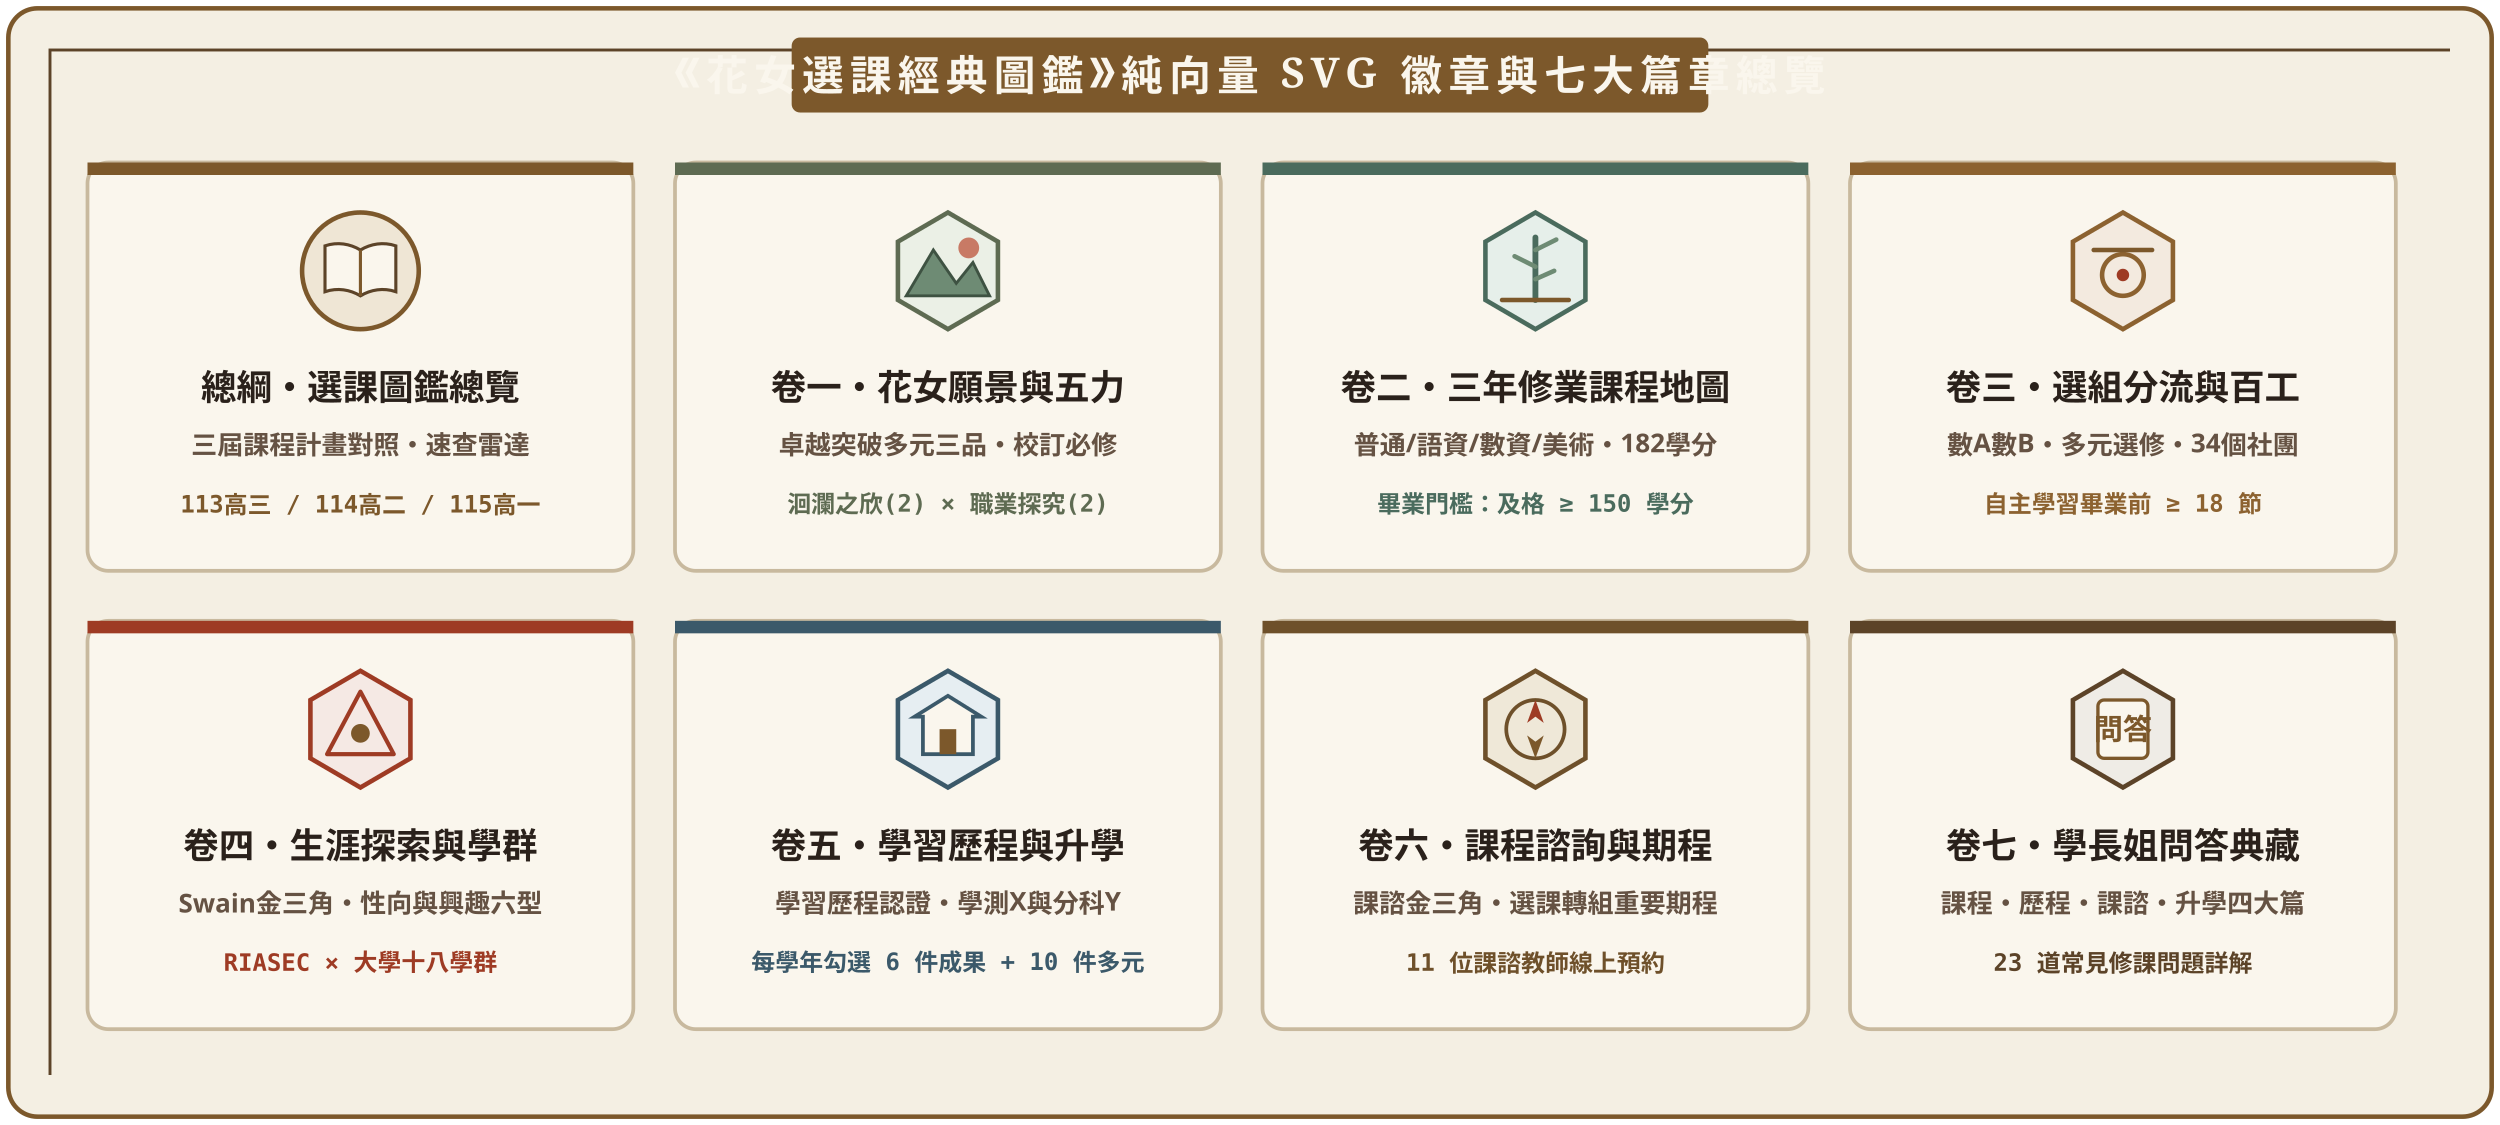
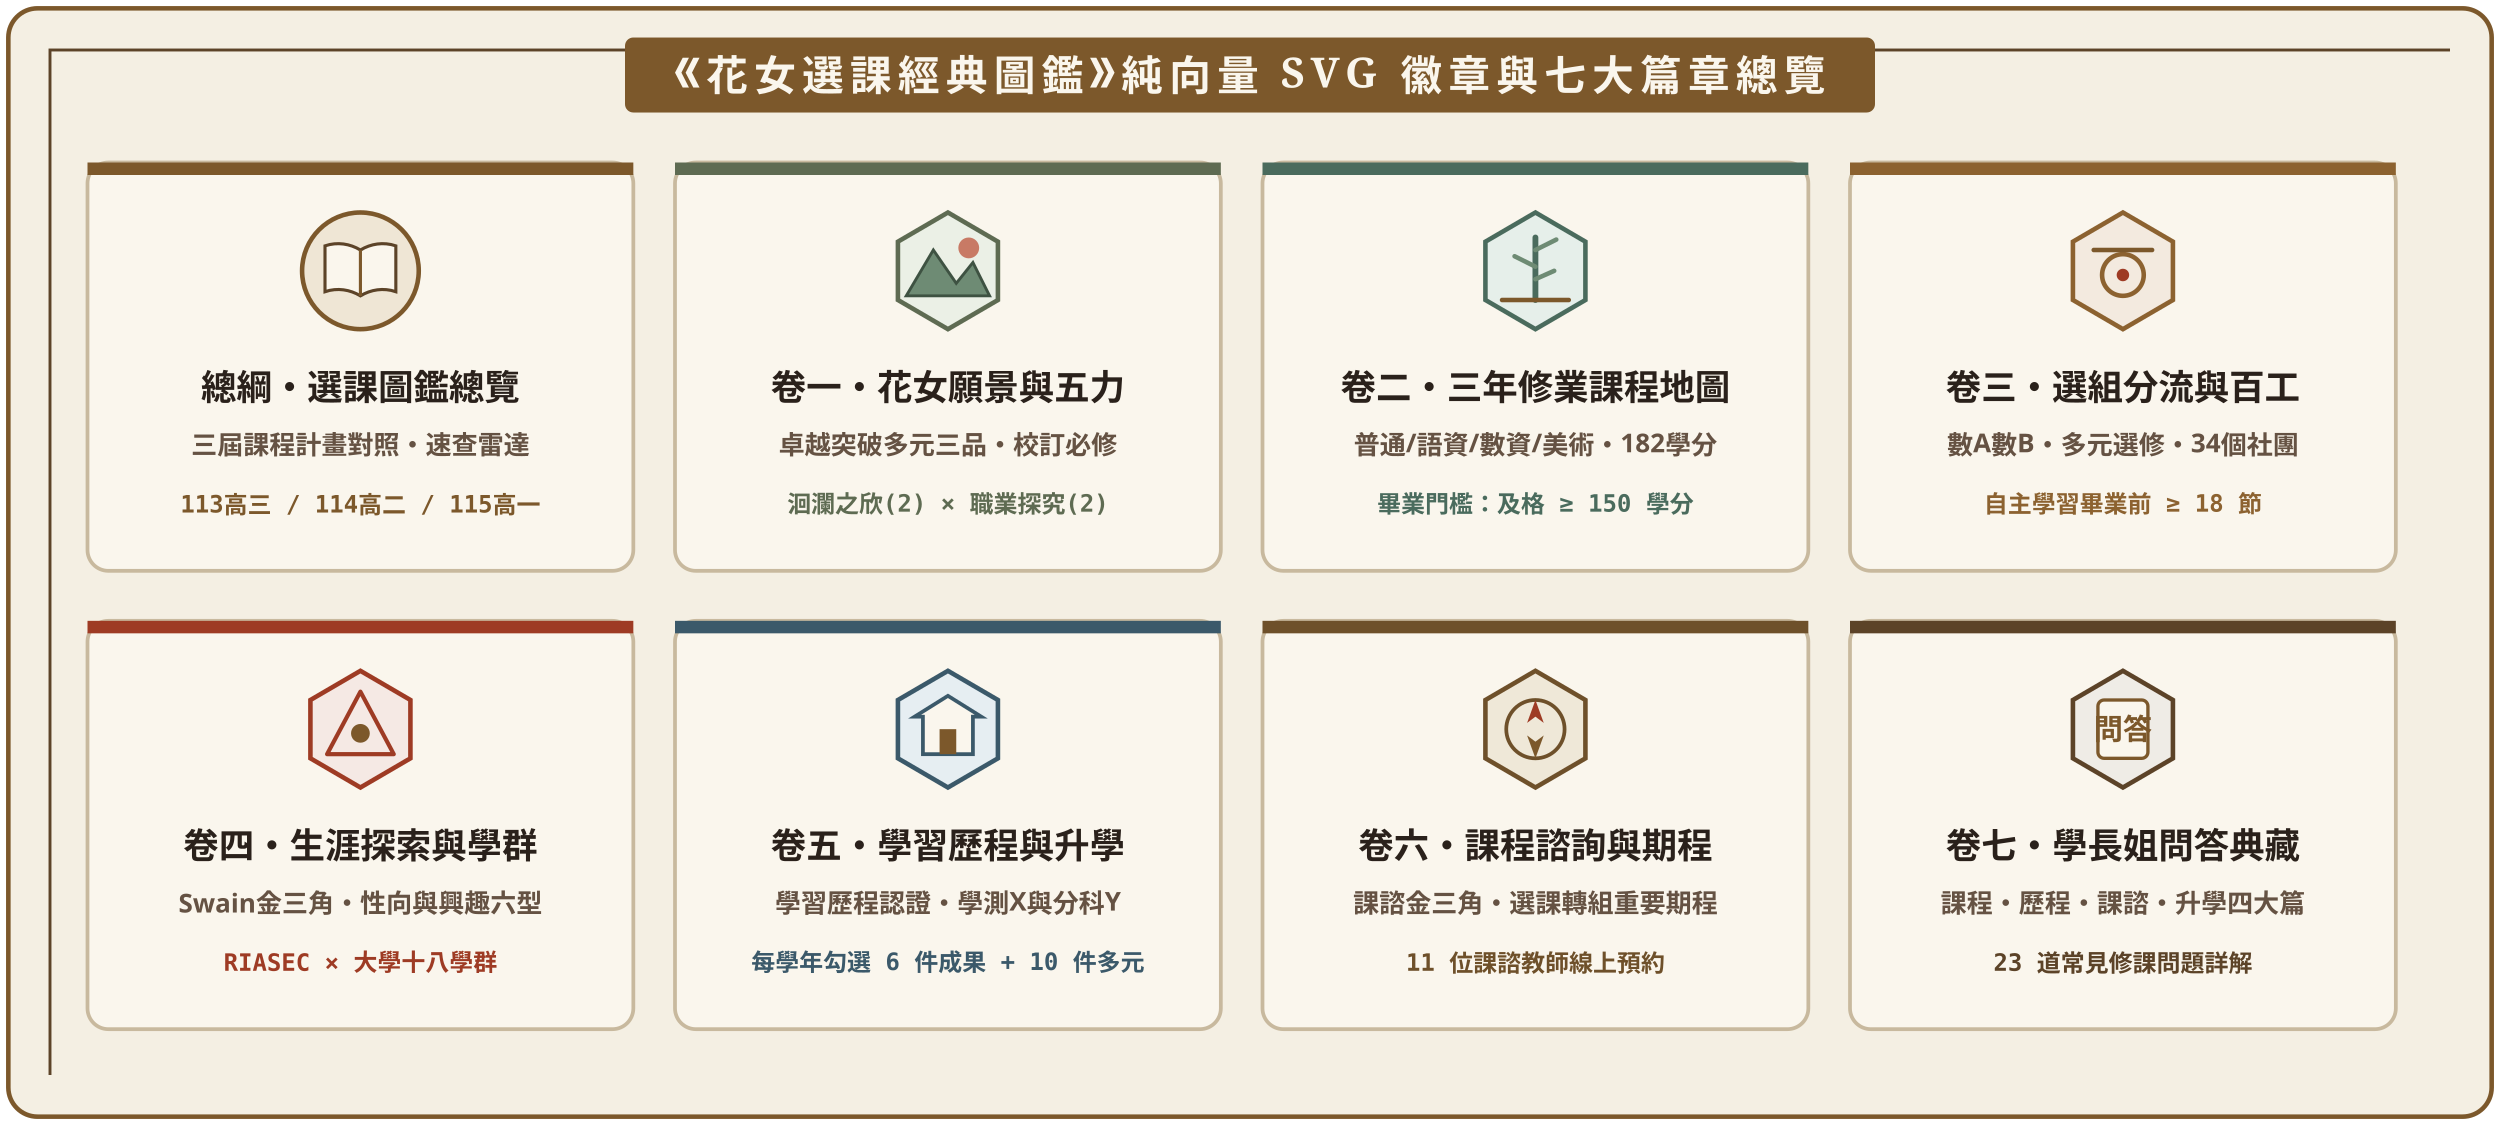
<svg xmlns="http://www.w3.org/2000/svg" viewBox="0 0 1200 540" width="100%" height="100%">
  <rect x="4" y="4" width="1192" height="532" rx="14" fill="#F4EFE3" stroke="#7C582B" stroke-width="2.2" />
  <polyline points="24,516 24,24 1176,24" fill="none" stroke="#5C4328" stroke-width="1.4" />
-   <rect x="380" y="18" width="440" height="36" rx="4" fill="#7C582B" />
+   <rect x="300" y="18" width="600" height="36" rx="4" fill="#7C582B" />
  <text x="600" y="42" text-anchor="middle" font-family="'Noto Serif TC', 'PingFang TC', serif" font-size="20" font-weight="900" fill="#FAF6ED" letter-spacing="3">
    《花女選課經典圖鑑》純向量 SVG 徽章與七大篇章總覽
  </text>
  <g transform="translate(42, 78)">
    <rect x="0" y="0" width="262" height="196" rx="10" fill="#FAF6ED" stroke="#C8B99E" stroke-width="1.8" />
    <rect x="0" y="0" width="262" height="6" fill="#7C582B" />
    <g transform="translate(99, 20)">
      <circle cx="32" cy="32" r="28" fill="#EFE6D5" stroke="#7C582B" stroke-width="2.2" />
      <path d="M15 20 C21 18 27 19 32 22 C37 19 43 18 49 20 L49 42 C43 40 37 41 32 44 C27 41 21 40 15 42 Z" fill="#FAF6ED" stroke="#5C4328" stroke-width="1.5" />
      <line x1="32" y1="22" x2="32" y2="44" stroke="#7C582B" stroke-width="1.5" />
    </g>
    <text x="131" y="114" text-anchor="middle" font-family="'Noto Serif TC', serif" font-size="17" font-weight="900" fill="#2A211B">總綱・選課圖鑑總覽</text>
    <text x="131" y="140" text-anchor="middle" font-family="'Noto Sans TC', sans-serif" font-size="12.5" font-weight="600" fill="#655243">三屆課程計畫對照・速查雷達</text>
    <text x="131" y="168" text-anchor="middle" font-family="monospace" font-size="11.5" font-weight="700" fill="#7C582B">113高三 / 114高二 / 115高一</text>
  </g>
  <g transform="translate(324, 78)">
    <rect x="0" y="0" width="262" height="196" rx="10" fill="#FAF6ED" stroke="#C8B99E" stroke-width="1.8" />
    <rect x="0" y="0" width="262" height="6" fill="#5E6B52" />
    <g transform="translate(99, 20)">
      <polygon points="32,4 56,18 56,46 32,60 8,46 8,18" fill="#EBF0E6" stroke="#5E6B52" stroke-width="2.2" />
      <circle cx="42" cy="21" r="5" fill="#C87A65" />
      <path d="M12 44 L25 22 L36 38 L44 28 L52 44 Z" fill="#6E8B74" stroke="#3E5242" stroke-width="1.4" />
    </g>
    <text x="131" y="114" text-anchor="middle" font-family="'Noto Serif TC', serif" font-size="17" font-weight="900" fill="#2A211B">卷一・花女願景與五力</text>
    <text x="131" y="140" text-anchor="middle" font-family="'Noto Sans TC', sans-serif" font-size="12.5" font-weight="600" fill="#655243">卓越突破多元三品・校訂必修</text>
    <text x="131" y="168" text-anchor="middle" font-family="monospace" font-size="11.5" font-weight="700" fill="#5E6B52">洄瀾之欣(2) × 職業探究(2)</text>
  </g>
  <g transform="translate(606, 78)">
    <rect x="0" y="0" width="262" height="196" rx="10" fill="#FAF6ED" stroke="#C8B99E" stroke-width="1.8" />
    <rect x="0" y="0" width="262" height="6" fill="#4A6B5D" />
    <g transform="translate(99, 20)">
      <polygon points="32,4 56,18 56,46 32,60 8,46 8,18" fill="#E6EFEA" stroke="#4A6B5D" stroke-width="2.2" />
      <line x1="32" y1="46" x2="32" y2="16" stroke="#4A6B5D" stroke-width="2.8" stroke-linecap="round" />
      <path d="M32 22 L42 17 M32 30 L22 25 M32 36 L41 32" stroke="#6E8B74" stroke-width="2.2" stroke-linecap="round" />
      <line x1="16" y1="46" x2="48" y2="46" stroke="#7C582B" stroke-width="2.2" stroke-linecap="round" />
    </g>
    <text x="131" y="114" text-anchor="middle" font-family="'Noto Serif TC', serif" font-size="17" font-weight="900" fill="#2A211B">卷二・三年修業課程地圖</text>
    <text x="131" y="140" text-anchor="middle" font-family="'Noto Sans TC', sans-serif" font-size="12.5" font-weight="600" fill="#655243">普通/語資/數資/美術・182學分</text>
    <text x="131" y="168" text-anchor="middle" font-family="monospace" font-size="11.5" font-weight="700" fill="#4A6B5D">畢業門檻：及格 ≥ 150 學分</text>
  </g>
  <g transform="translate(888, 78)">
    <rect x="0" y="0" width="262" height="196" rx="10" fill="#FAF6ED" stroke="#C8B99E" stroke-width="1.8" />
    <rect x="0" y="0" width="262" height="6" fill="#8C6230" />
    <g transform="translate(99, 20)">
      <polygon points="32,4 56,18 56,46 32,60 8,46 8,18" fill="#F3EADF" stroke="#8C6230" stroke-width="2.2" />
      <circle cx="32" cy="34" r="10" fill="none" stroke="#8C6230" stroke-width="2.2" />
      <circle cx="32" cy="34" r="3" fill="#9E3B24" />
      <line x1="18" y1="22" x2="46" y2="22" stroke="#7C582B" stroke-width="2.2" stroke-linecap="round" />
    </g>
    <text x="131" y="114" text-anchor="middle" font-family="'Noto Serif TC', serif" font-size="17" font-weight="900" fill="#2A211B">卷三・選組分流與百工</text>
    <text x="131" y="140" text-anchor="middle" font-family="'Noto Sans TC', sans-serif" font-size="12.5" font-weight="600" fill="#655243">數A數B・多元選修・34個社團</text>
    <text x="131" y="168" text-anchor="middle" font-family="monospace" font-size="11.5" font-weight="700" fill="#8C6230">自主學習畢業前 ≥ 18 節</text>
  </g>
  <g transform="translate(42, 298)">
    <rect x="0" y="0" width="262" height="196" rx="10" fill="#FAF6ED" stroke="#C8B99E" stroke-width="1.8" />
    <rect x="0" y="0" width="262" height="6" fill="#9E3B24" />
    <g transform="translate(99, 20)">
      <polygon points="32,4 56,18 56,46 32,60 8,46 8,18" fill="#F5E9E4" stroke="#9E3B24" stroke-width="2.2" />
      <polygon points="32,14 48,44 16,44" fill="none" stroke="#9E3B24" stroke-width="2" stroke-linejoin="round" />
      <circle cx="32" cy="34" r="4.5" fill="#7C582B" />
    </g>
    <text x="131" y="114" text-anchor="middle" font-family="'Noto Serif TC', serif" font-size="17" font-weight="900" fill="#2A211B">卷四・生涯探索與學群</text>
    <text x="131" y="140" text-anchor="middle" font-family="'Noto Sans TC', sans-serif" font-size="12.5" font-weight="600" fill="#655243">Swain金三角・性向與興趣六型</text>
    <text x="131" y="168" text-anchor="middle" font-family="monospace" font-size="11.5" font-weight="700" fill="#9E3B24">RIASEC × 大學十八學群</text>
  </g>
  <g transform="translate(324, 298)">
    <rect x="0" y="0" width="262" height="196" rx="10" fill="#FAF6ED" stroke="#C8B99E" stroke-width="1.8" />
    <rect x="0" y="0" width="262" height="6" fill="#3B596A" />
    <g transform="translate(99, 20)">
      <polygon points="32,4 56,18 56,46 32,60 8,46 8,18" fill="#E6EEF2" stroke="#3B596A" stroke-width="2.2" />
      <path d="M16 26 L32 16 L48 26 L44 26 L44 44 L20 44 L20 26 Z" fill="#FAF6ED" stroke="#3B596A" stroke-width="1.8" />
      <rect x="28" y="32" width="8" height="12" fill="#7C582B" />
    </g>
    <text x="131" y="114" text-anchor="middle" font-family="'Noto Serif TC', serif" font-size="17" font-weight="900" fill="#2A211B">卷五・學習歷程與升學</text>
    <text x="131" y="140" text-anchor="middle" font-family="'Noto Sans TC', sans-serif" font-size="12.5" font-weight="600" fill="#655243">學習歷程認證・學測X與分科Y</text>
    <text x="131" y="168" text-anchor="middle" font-family="monospace" font-size="11.5" font-weight="700" fill="#3B596A">每學年勾選 6 件成果 + 10 件多元</text>
  </g>
  <g transform="translate(606, 298)">
    <rect x="0" y="0" width="262" height="196" rx="10" fill="#FAF6ED" stroke="#C8B99E" stroke-width="1.8" />
    <rect x="0" y="0" width="262" height="6" fill="#6E502A" />
    <g transform="translate(99, 20)">
      <polygon points="32,4 56,18 56,46 32,60 8,46 8,18" fill="#EFE8D8" stroke="#6E502A" stroke-width="2.2" />
      <circle cx="32" cy="32" r="14" fill="none" stroke="#6E502A" stroke-width="1.8" />
      <polygon points="32,18 36,29 32,26 28,29" fill="#9E3B24" />
      <polygon points="32,46 36,35 32,38 28,35" fill="#7C582B" />
    </g>
    <text x="131" y="114" text-anchor="middle" font-family="'Noto Serif TC', serif" font-size="17" font-weight="900" fill="#2A211B">卷六・課程諮詢與期程</text>
    <text x="131" y="140" text-anchor="middle" font-family="'Noto Sans TC', sans-serif" font-size="12.5" font-weight="600" fill="#655243">課諮金三角・選課轉組重要期程</text>
    <text x="131" y="168" text-anchor="middle" font-family="monospace" font-size="11.5" font-weight="700" fill="#6E502A">11 位課諮教師線上預約</text>
  </g>
  <g transform="translate(888, 298)">
    <rect x="0" y="0" width="262" height="196" rx="10" fill="#FAF6ED" stroke="#C8B99E" stroke-width="1.8" />
    <rect x="0" y="0" width="262" height="6" fill="#5C4328" />
    <g transform="translate(99, 20)">
      <polygon points="32,4 56,18 56,46 32,60 8,46 8,18" fill="#EFECE6" stroke="#5C4328" stroke-width="2.2" />
      <rect x="20" y="18" width="24" height="28" rx="3" fill="#FAF6ED" stroke="#7C582B" stroke-width="1.6" />
      <text x="32" y="37" text-anchor="middle" font-family="'Noto Serif TC', serif" font-size="14" font-weight="900" fill="#7C582B">問答</text>
    </g>
    <text x="131" y="114" text-anchor="middle" font-family="'Noto Serif TC', serif" font-size="17" font-weight="900" fill="#2A211B">卷七・學長姐問答典藏</text>
    <text x="131" y="140" text-anchor="middle" font-family="'Noto Sans TC', sans-serif" font-size="12.5" font-weight="600" fill="#655243">課程・歷程・課諮・升學四大篇</text>
    <text x="131" y="168" text-anchor="middle" font-family="monospace" font-size="11.5" font-weight="700" fill="#5C4328">23 道常見修課問題詳解</text>
  </g>
</svg>
